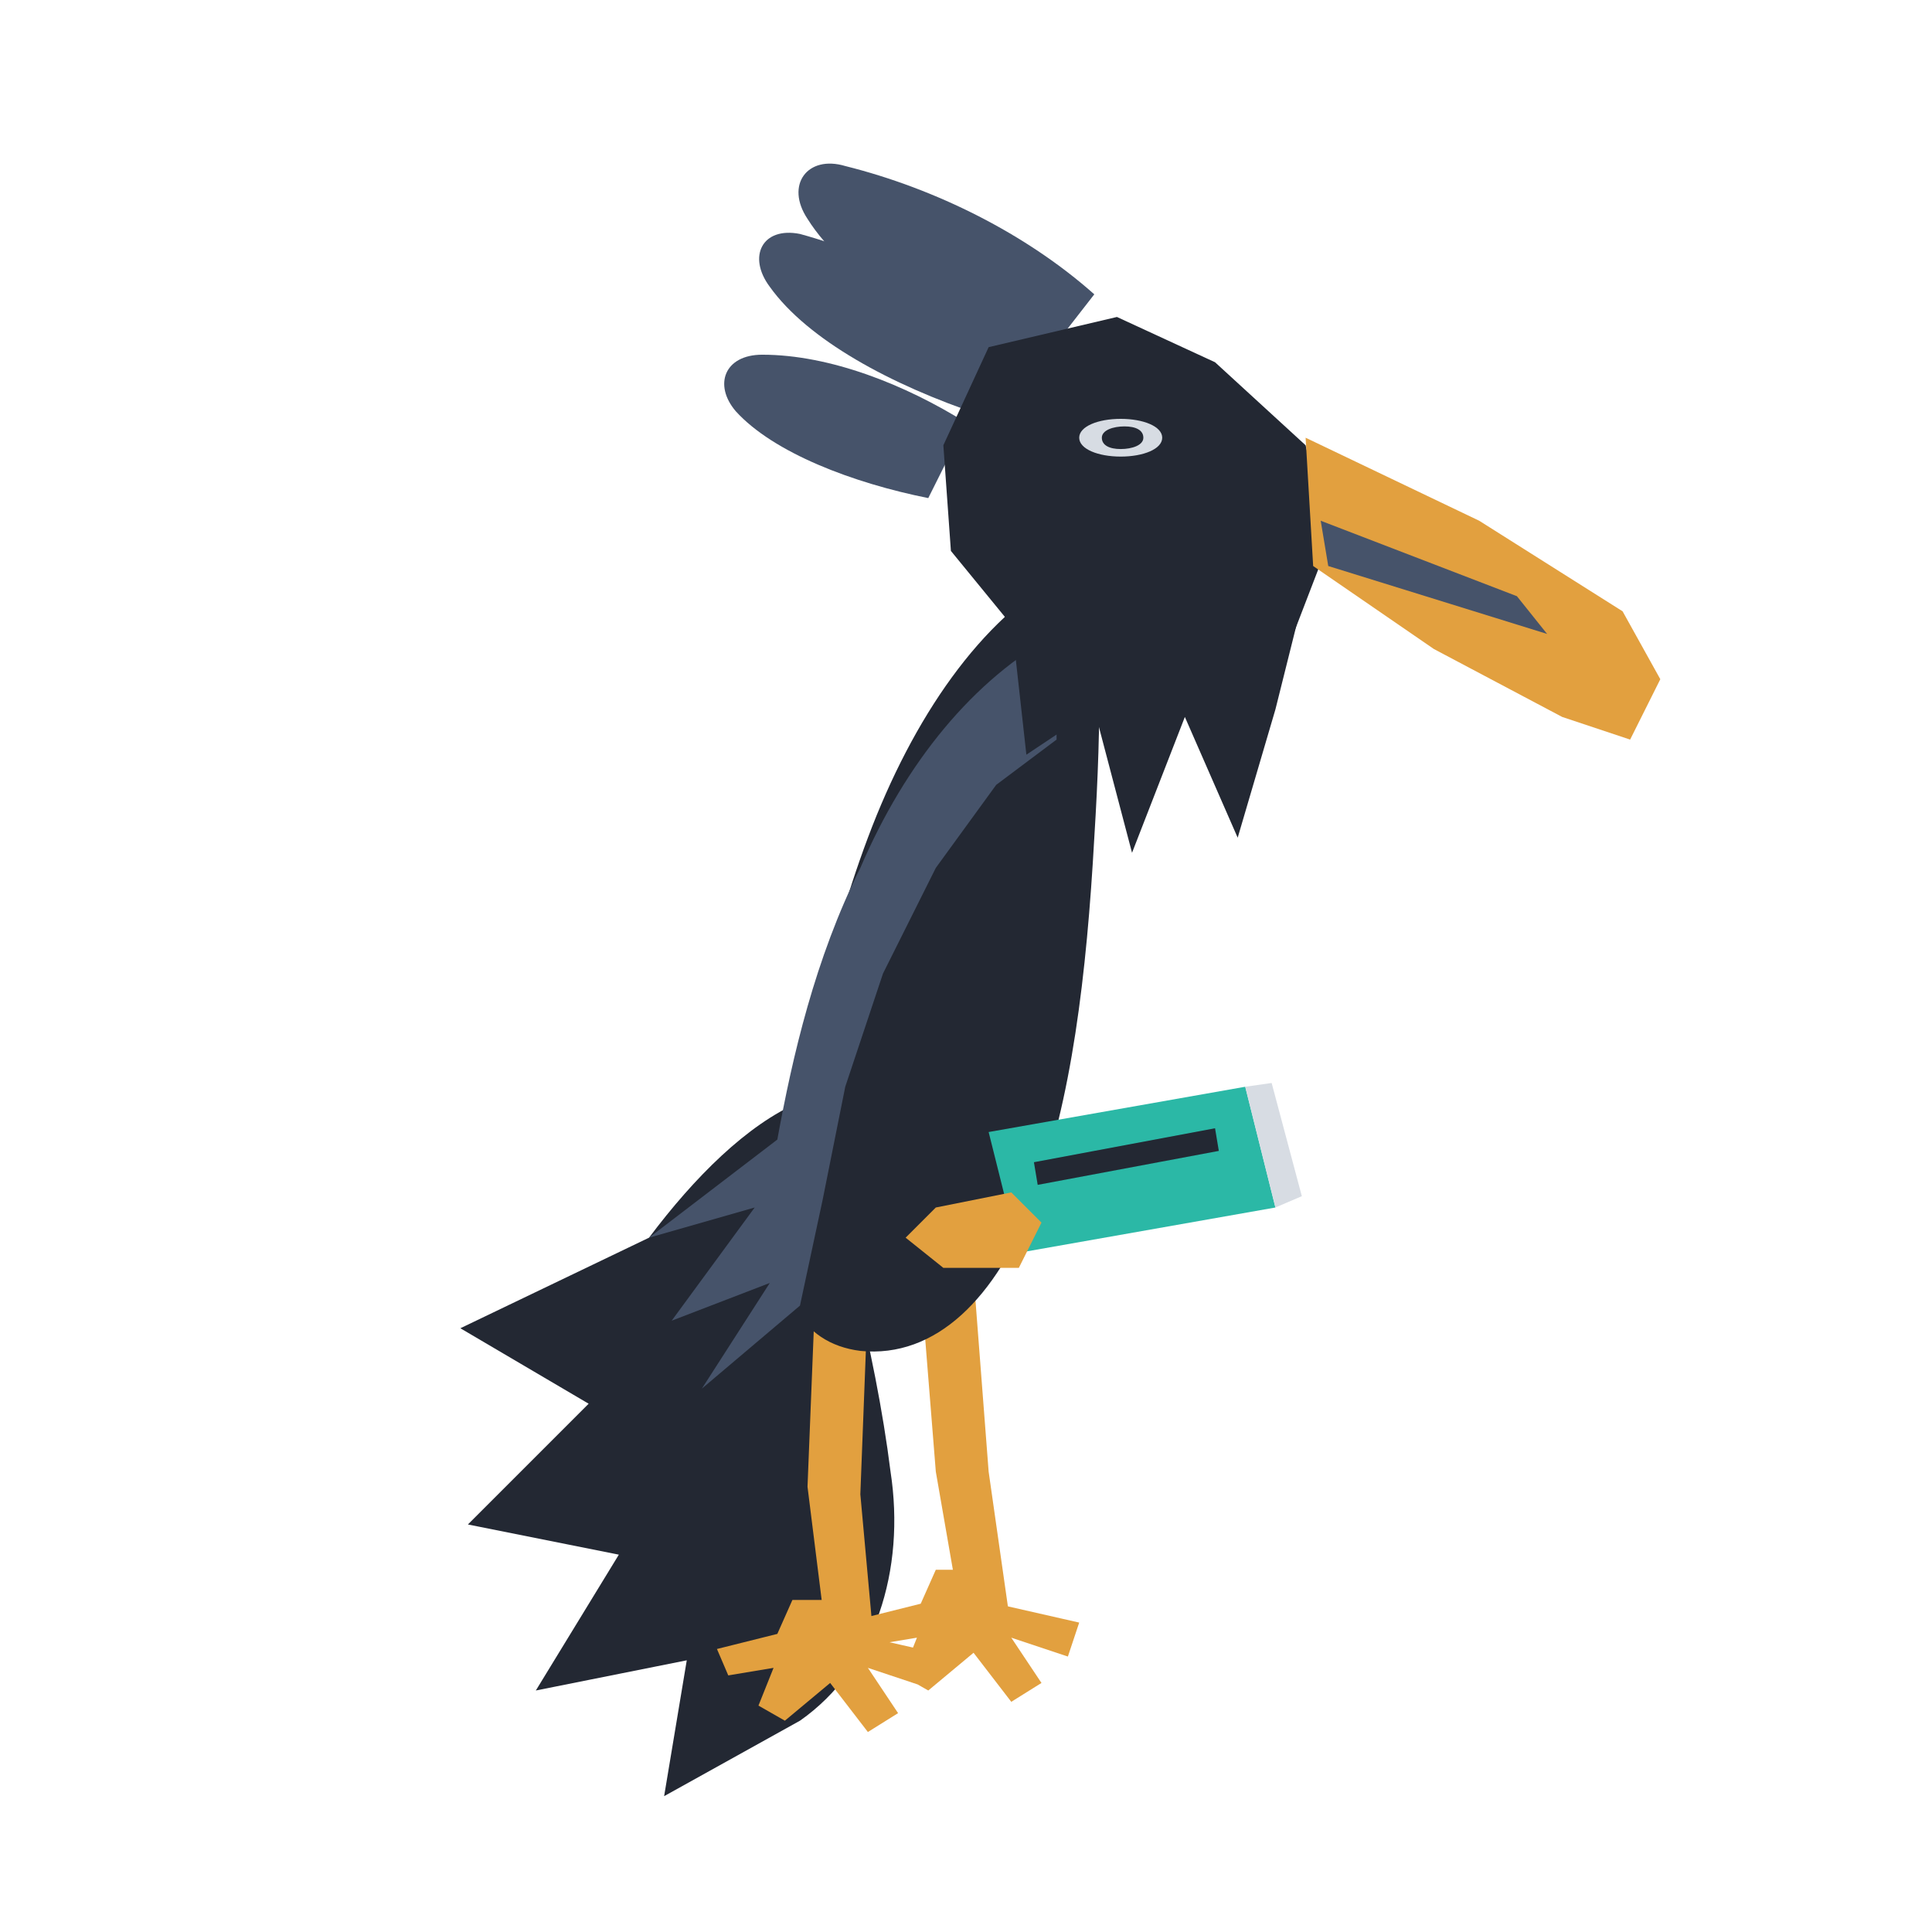
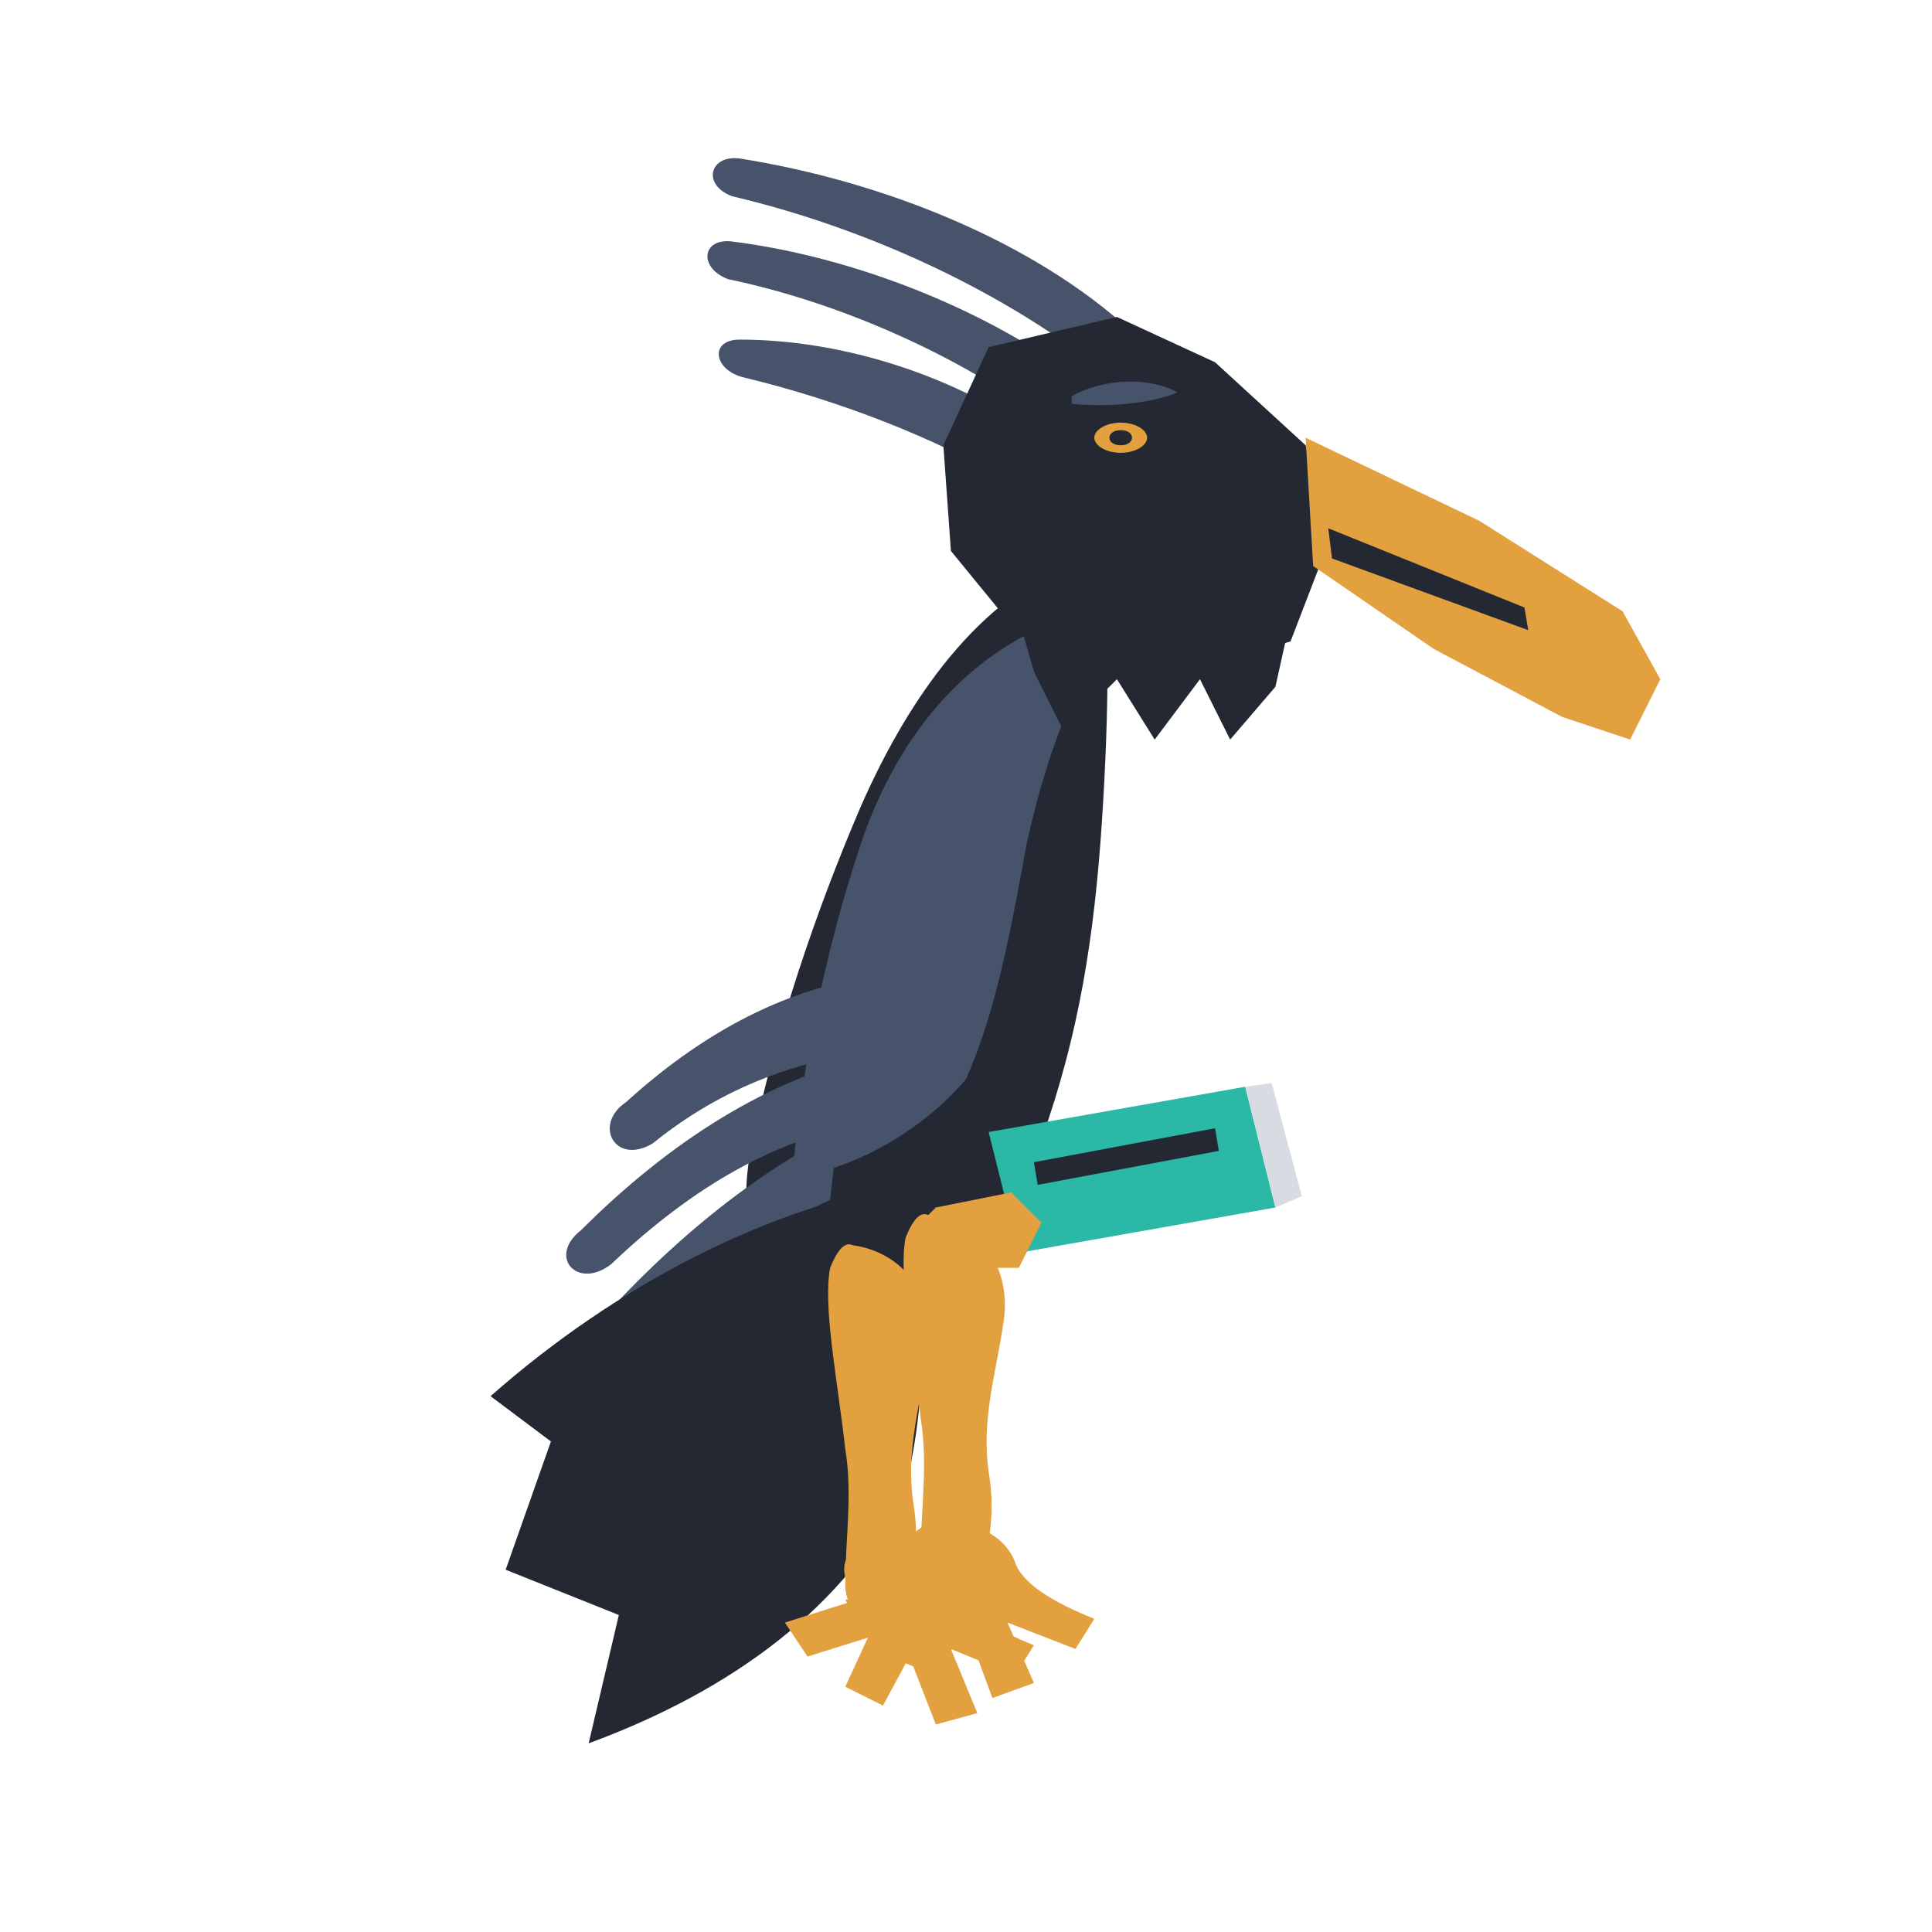
<svg xmlns="http://www.w3.org/2000/svg" viewBox="0 0 512 512" width="512" height="512" role="img" aria-labelledby="title desc">
-   <path id="crest-1" fill="#46536A" d="M 290 78 C 272 62 248 50 224 44 C 214 41 208 49 214 58 C 224 74 248 88 276 96 Z" />
-   <path id="crest-2" fill="#46536A" d="M 274 94 C 256 80 234 68 212 62 C 202 60 198 68 204 76 C 214 90 236 102 260 110 Z" />
-   <path id="crest-3" fill="#46536A" d="M 256 112 C 240 102 220 94 202 94 C 192 94 189 102 195 109 C 205 120 226 128 246 132 Z" />
-   <path id="tail" fill="#232833" d="M 212 292 C 198 298 184 312 172 328 L 122 352 L 156 372 L 124 404 L 164 412 L 142 448 L 182 440 L 176 476 L 212 456 C 232 442 240 416 236 390 C 232 358 222 320 212 292 Z" />
-   <path id="legs" fill="#E2A03F" d="M 216 344 L 230 344 L 228 396 L 232 440 L 220 442 L 214 394 Z M 244 340 L 258 338 L 262 390 L 268 432 L 256 436 L 248 390 Z" />
-   <path id="feet" fill="#E2A03F" d="M 210 424 L 224 424 L 226 433 L 248 438 L 245 447 L 230 442 L 238 454 L 230 459 L 220 446 L 208 456 L 201 452 L 205 442 L 193 444 L 190 437 L 206 433 Z M 248 416 L 262 416 L 264 425 L 286 430 L 283 439 L 268 434 L 276 446 L 268 451 L 258 438 L 246 448 L 239 444 L 243 434 L 231 436 L 228 429 L 244 425 Z" />
-   <path id="body" fill="#232833" d="M 282 152 C 260 164 242 190 230 222 C 218 254 212 288 208 318 C 204 342 212 356 228 358 C 248 360 264 344 274 318 C 284 292 288 258 290 222 C 292 190 292 164 288 154 Z" />
-   <path id="wing" fill="#46536A" d="M 280 168 C 258 180 240 202 228 230 C 216 254 210 280 206 302 L 172 328 L 200 320 L 178 350 L 204 340 L 186 368 L 212 346 L 218 318 L 224 288 L 234 258 L 248 230 L 264 208 L 280 196 Z" />
+   <path id="crest-1" fill="#46536A" d="M 300 88 C 274 64 234 48 196 42 C 188 41 186 49 194 52 C 228 60 264 76 292 98 Z" />
+   <path id="crest-2" fill="#46536A" d="M 288 102 C 262 82 226 68 194 64 C 186 63 185 71 193 74 C 222 80 254 94 278 112 Z" />
+   <path id="crest-3" fill="#46536A" d="M 276 116 C 254 100 224 90 196 90 C 188 90 189 98 197 100 C 222 106 248 116 268 128 Z" />
+   <path id="body" fill="#232833" d="M 288 148 C 262 156 242 182 228 214 C 216 242 206 272 200 300 C 194 324 200 342 218 344 C 244 346 266 330 276 302 C 286 274 290 248 292 218 C 294 188 294 162 292 150 Z" />
+   <path id="wing" fill="#46536A" d="M 288 162 C 258 170 238 194 228 224 C 218 254 212 286 210 312 C 226 310 244 300 256 286 C 264 268 268 246 272 224 C 278 196 288 174 296 166 C 298 162 292 160 288 162 Z" />
+   <path id="wing-primary-1" fill="#46536A" d="M 238 258 C 212 260 188 272 166 292 C 157 298 163 309 173 303 C 194 286 216 280 236 278 Z" />
+   <path id="wing-primary-2" fill="#46536A" d="M 230 280 C 204 286 178 302 154 326 C 145 333 153 342 162 335 C 184 314 206 302 228 298 Z" />
+   <path id="wing-primary-3" fill="#46536A" d="M 222 300 C 198 312 174 332 152 358 C 144 365 153 373 161 366 C 181 342 202 326 220 318 Z" />
+   <path id="tail" fill="#232833" d="M 240 314 C 204 320 164 340 130 370 L 146 382 L 134 416 L 164 428 L 156 462 C 194 448 224 426 240 394 C 246 370 246 340 240 314 Z" />
+   <path id="leg-far" fill="#E2A03F" d="M 246 322 C 260 324 268 336 266 350 C 264 364 260 376 262 390 C 264 402 262 412 258 420 C 252 424 244 420 244 412 C 244 400 246 388 244 376 C 242 358 238 338 240 328 C 242 323 244 321 246 322 Z" />
+   <path id="foot-far" fill="#E2A03F" d="M 246 404 C 256 402 266 406 269 414 C 271 420 280 425 290 429 L 285 437 L 267 430 L 274 446 L 263 450 L 256 431 L 248 444 L 238 440 L 244 427 L 230 433 L 224 424 L 242 419 C 238 413 240 406 246 404 Z" />
+   <path id="leg-near" fill="#E2A03F" d="M 226 330 C 240 332 248 344 246 358 C 244 372 240 384 242 398 C 244 410 242 420 238 428 C 232 432 224 428 224 420 C 224 408 226 396 224 384 C 222 366 218 346 220 336 C 222 331 224 329 226 330 Z" />
+   <path id="foot-near" fill="#E2A03F" d="M 228 410 C 238 407 250 411 253 420 C 255 427 264 432 274 436 L 269 444 L 252 437 L 259 454 L 248 457 L 241 439 L 234 452 L 224 447 L 230 434 L 214 439 L 208 430 L 227 424 C 222 417 223 412 228 410 Z" />
  <path id="head" fill="#232833" d="M 322 96 L 296 84 L 262 92 L 250 118 L 252 146 L 270 168 L 306 180 L 342 170 L 352 144 L 346 118 Z" />
-   <path id="hackle" fill="#232833" d="M 268 164 L 344 164 L 338 188 L 328 222 L 314 190 L 300 226 L 290 188 L 272 200 Z" />
+   <path id="hackle" fill="#232833" d="M 270 164 L 342 164 L 338 182 L 326 196 L 318 180 L 306 196 L 296 180 L 282 194 L 274 178 Z" />
  <path id="bill" fill="#E2A03F" d="M 346 116 L 392 138 L 430 162 L 440 180 L 432 196 L 414 190 L 380 172 L 348 150 Z" />
-   <path id="bill-mandible" fill="#46536A" d="M 350 138 L 402 158 L 410 168 L 352 150 Z" />
-   <path id="eye" fill="#D7DCE3" d="M 286 116 C 286 113 291 111 297 111 C 303 111 308 113 308 116 C 308 119 303 121 297 121 C 291 121 286 119 286 116 Z" />
-   <path id="pupil" fill="#232833" d="M 292 116 C 292 114 295 113 298 113 C 301 113 303 114 303 116 C 303 118 300 119 297 119 C 294 119 292 118 292 116 Z" />
+   <path id="bill-mandible" fill="#232833" d="M 352 140 L 404 161 L 405 167 L 353 148 Z" />
+   <path id="eye" fill="#E2A03F" d="M 290 116 C 290 114 293 112 297 112 C 301 112 304 114 304 116 C 304 118 301 120 297 120 C 293 120 290 118 290 116 Z" />
+   <path id="pupil" fill="#232833" d="M 294 116 C 294 115 295 114 297 114 C 299 114 300 115 300 116 C 300 117 299 118 297 118 C 295 118 294 117 294 116 Z" />
+   <path id="brow" fill="#46536A" d="M 284 105 C 293 100 305 100 312 104 C 305 107 293 108 284 107 Z" />
  <path id="notebook" fill="#2BB8A6" d="M 262 300 L 330 288 L 338 320 L 270 332 Z" />
  <path id="notebook-pages" fill="#D7DCE3" d="M 330 288 L 337 287 L 345 317 L 338 320 Z" />
  <path id="notebook-lines" fill="#232833" d="M 274 308 L 322 299 L 323 305 L 275 314 Z" />
  <path id="talon" fill="#E2A03F" d="M 248 320 L 268 316 L 276 324 L 270 336 L 250 336 L 240 328 Z" />
</svg>
